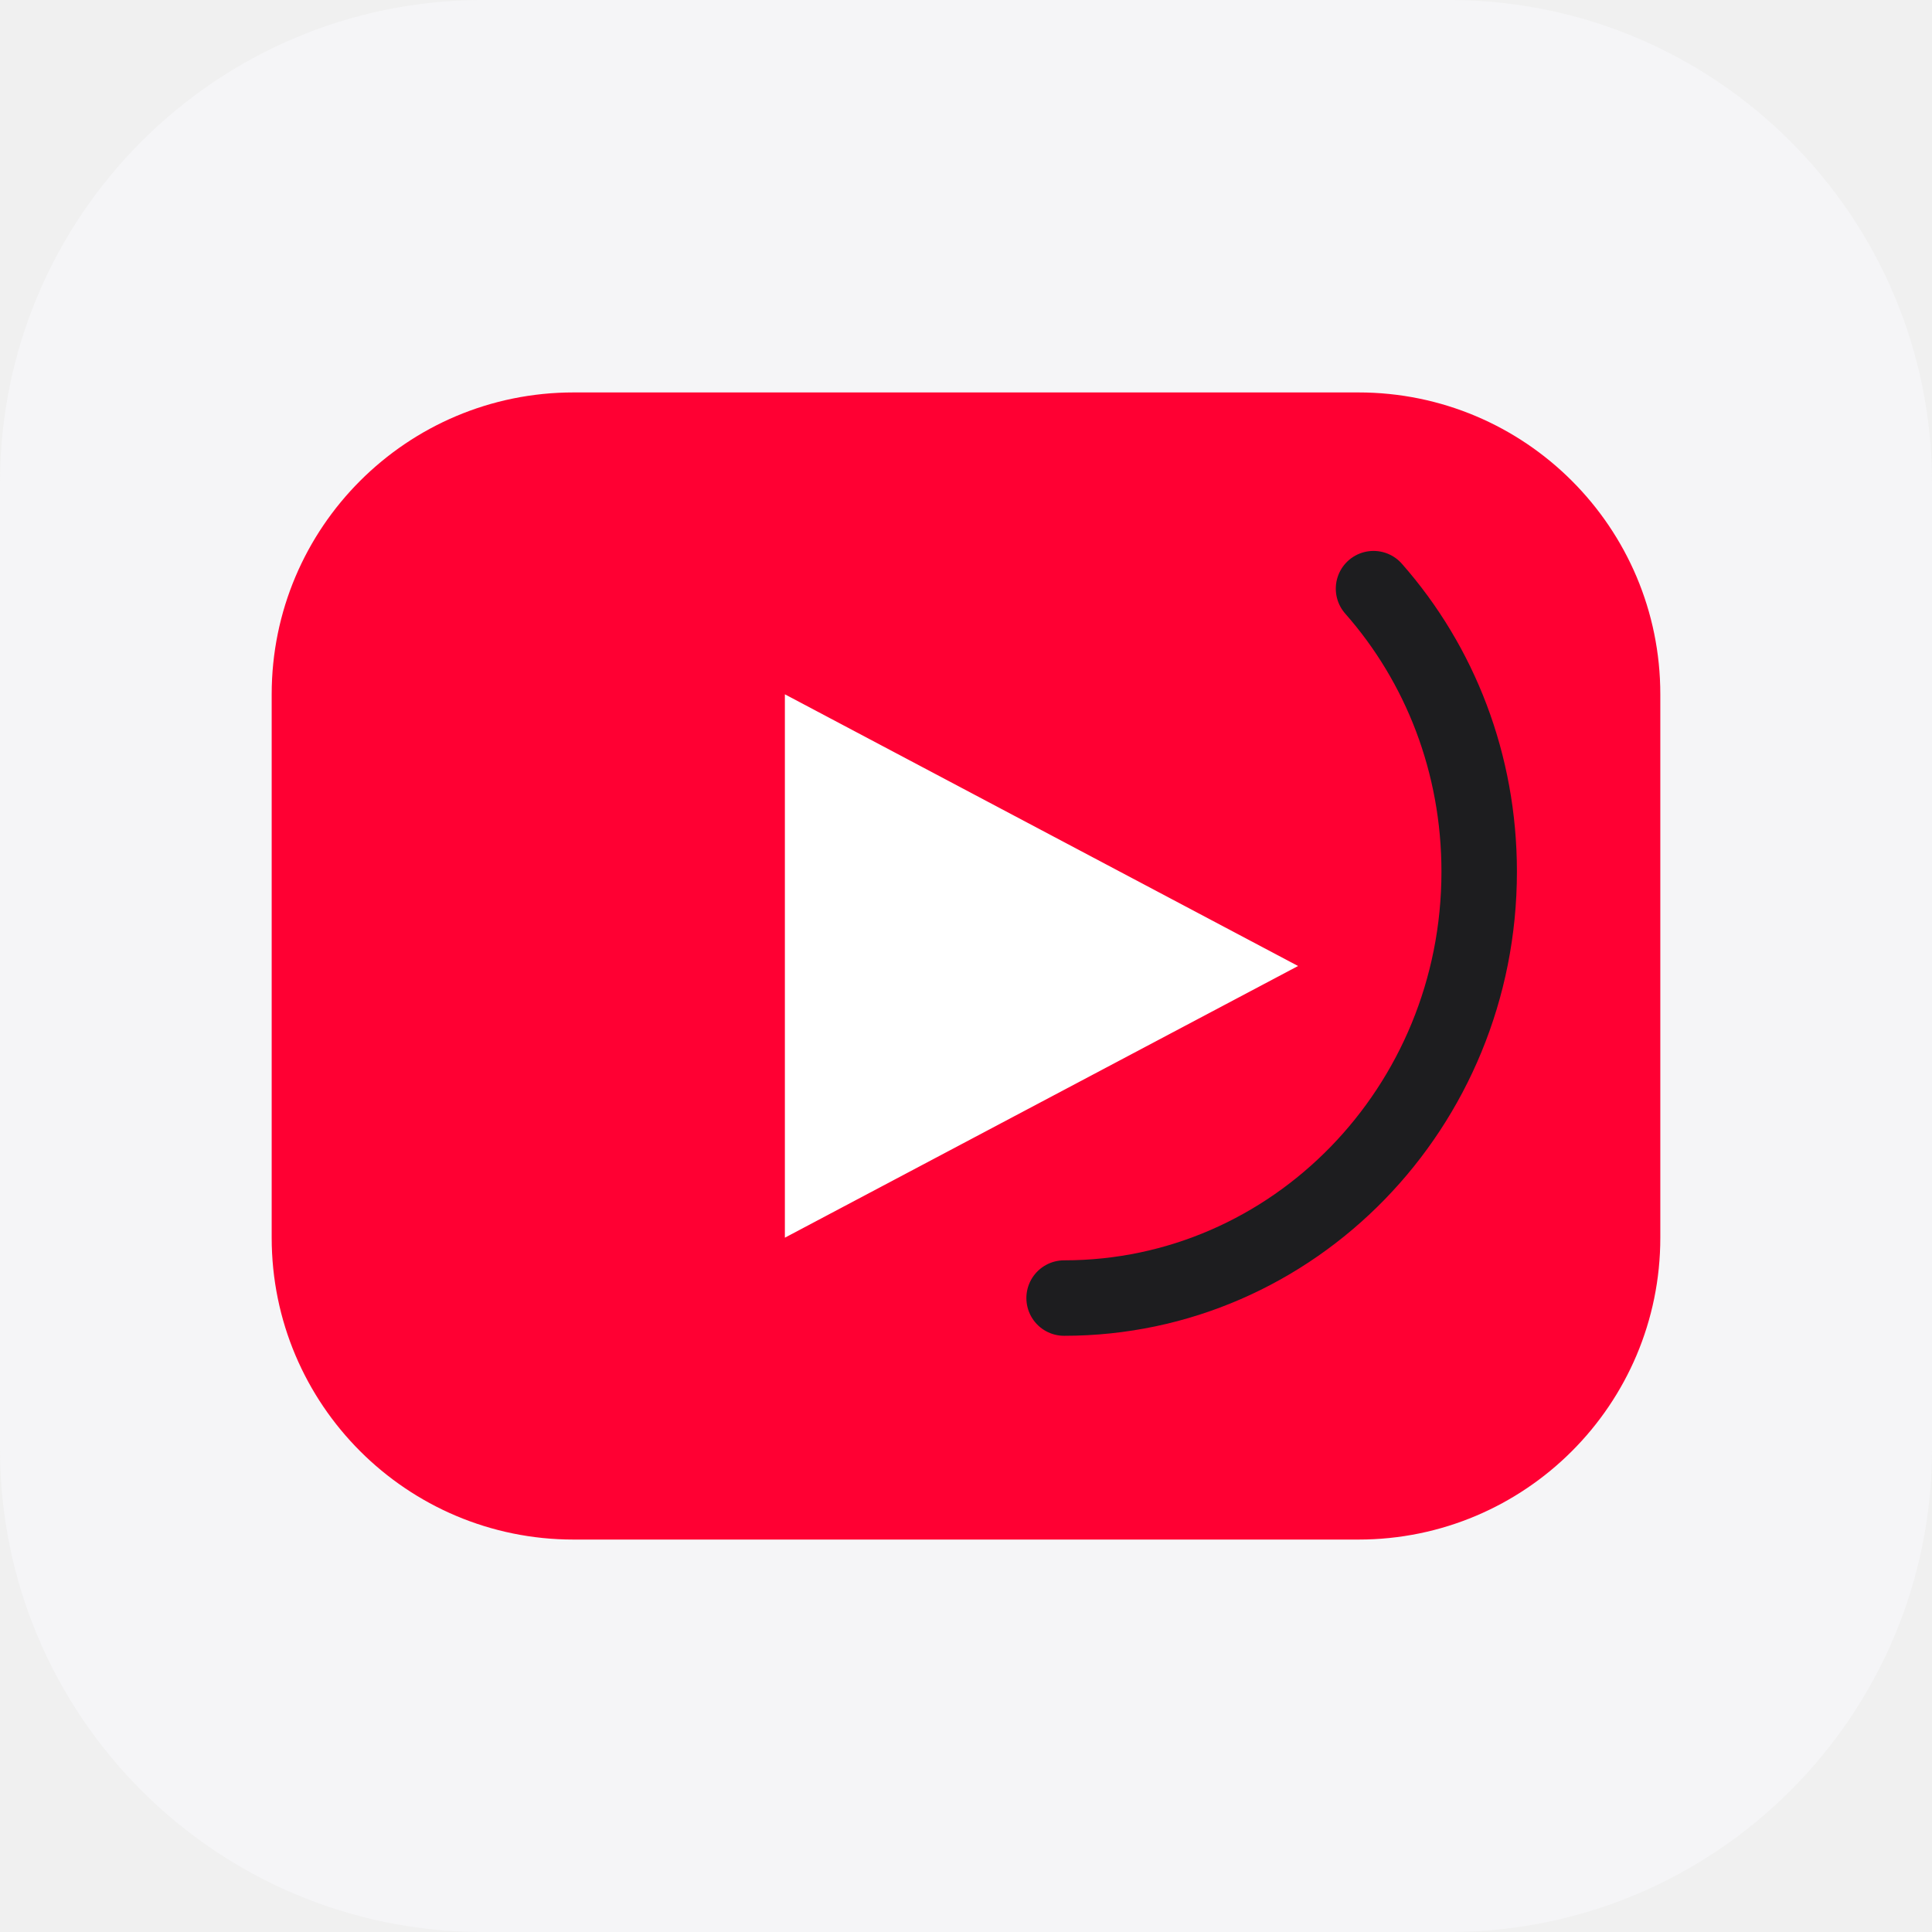
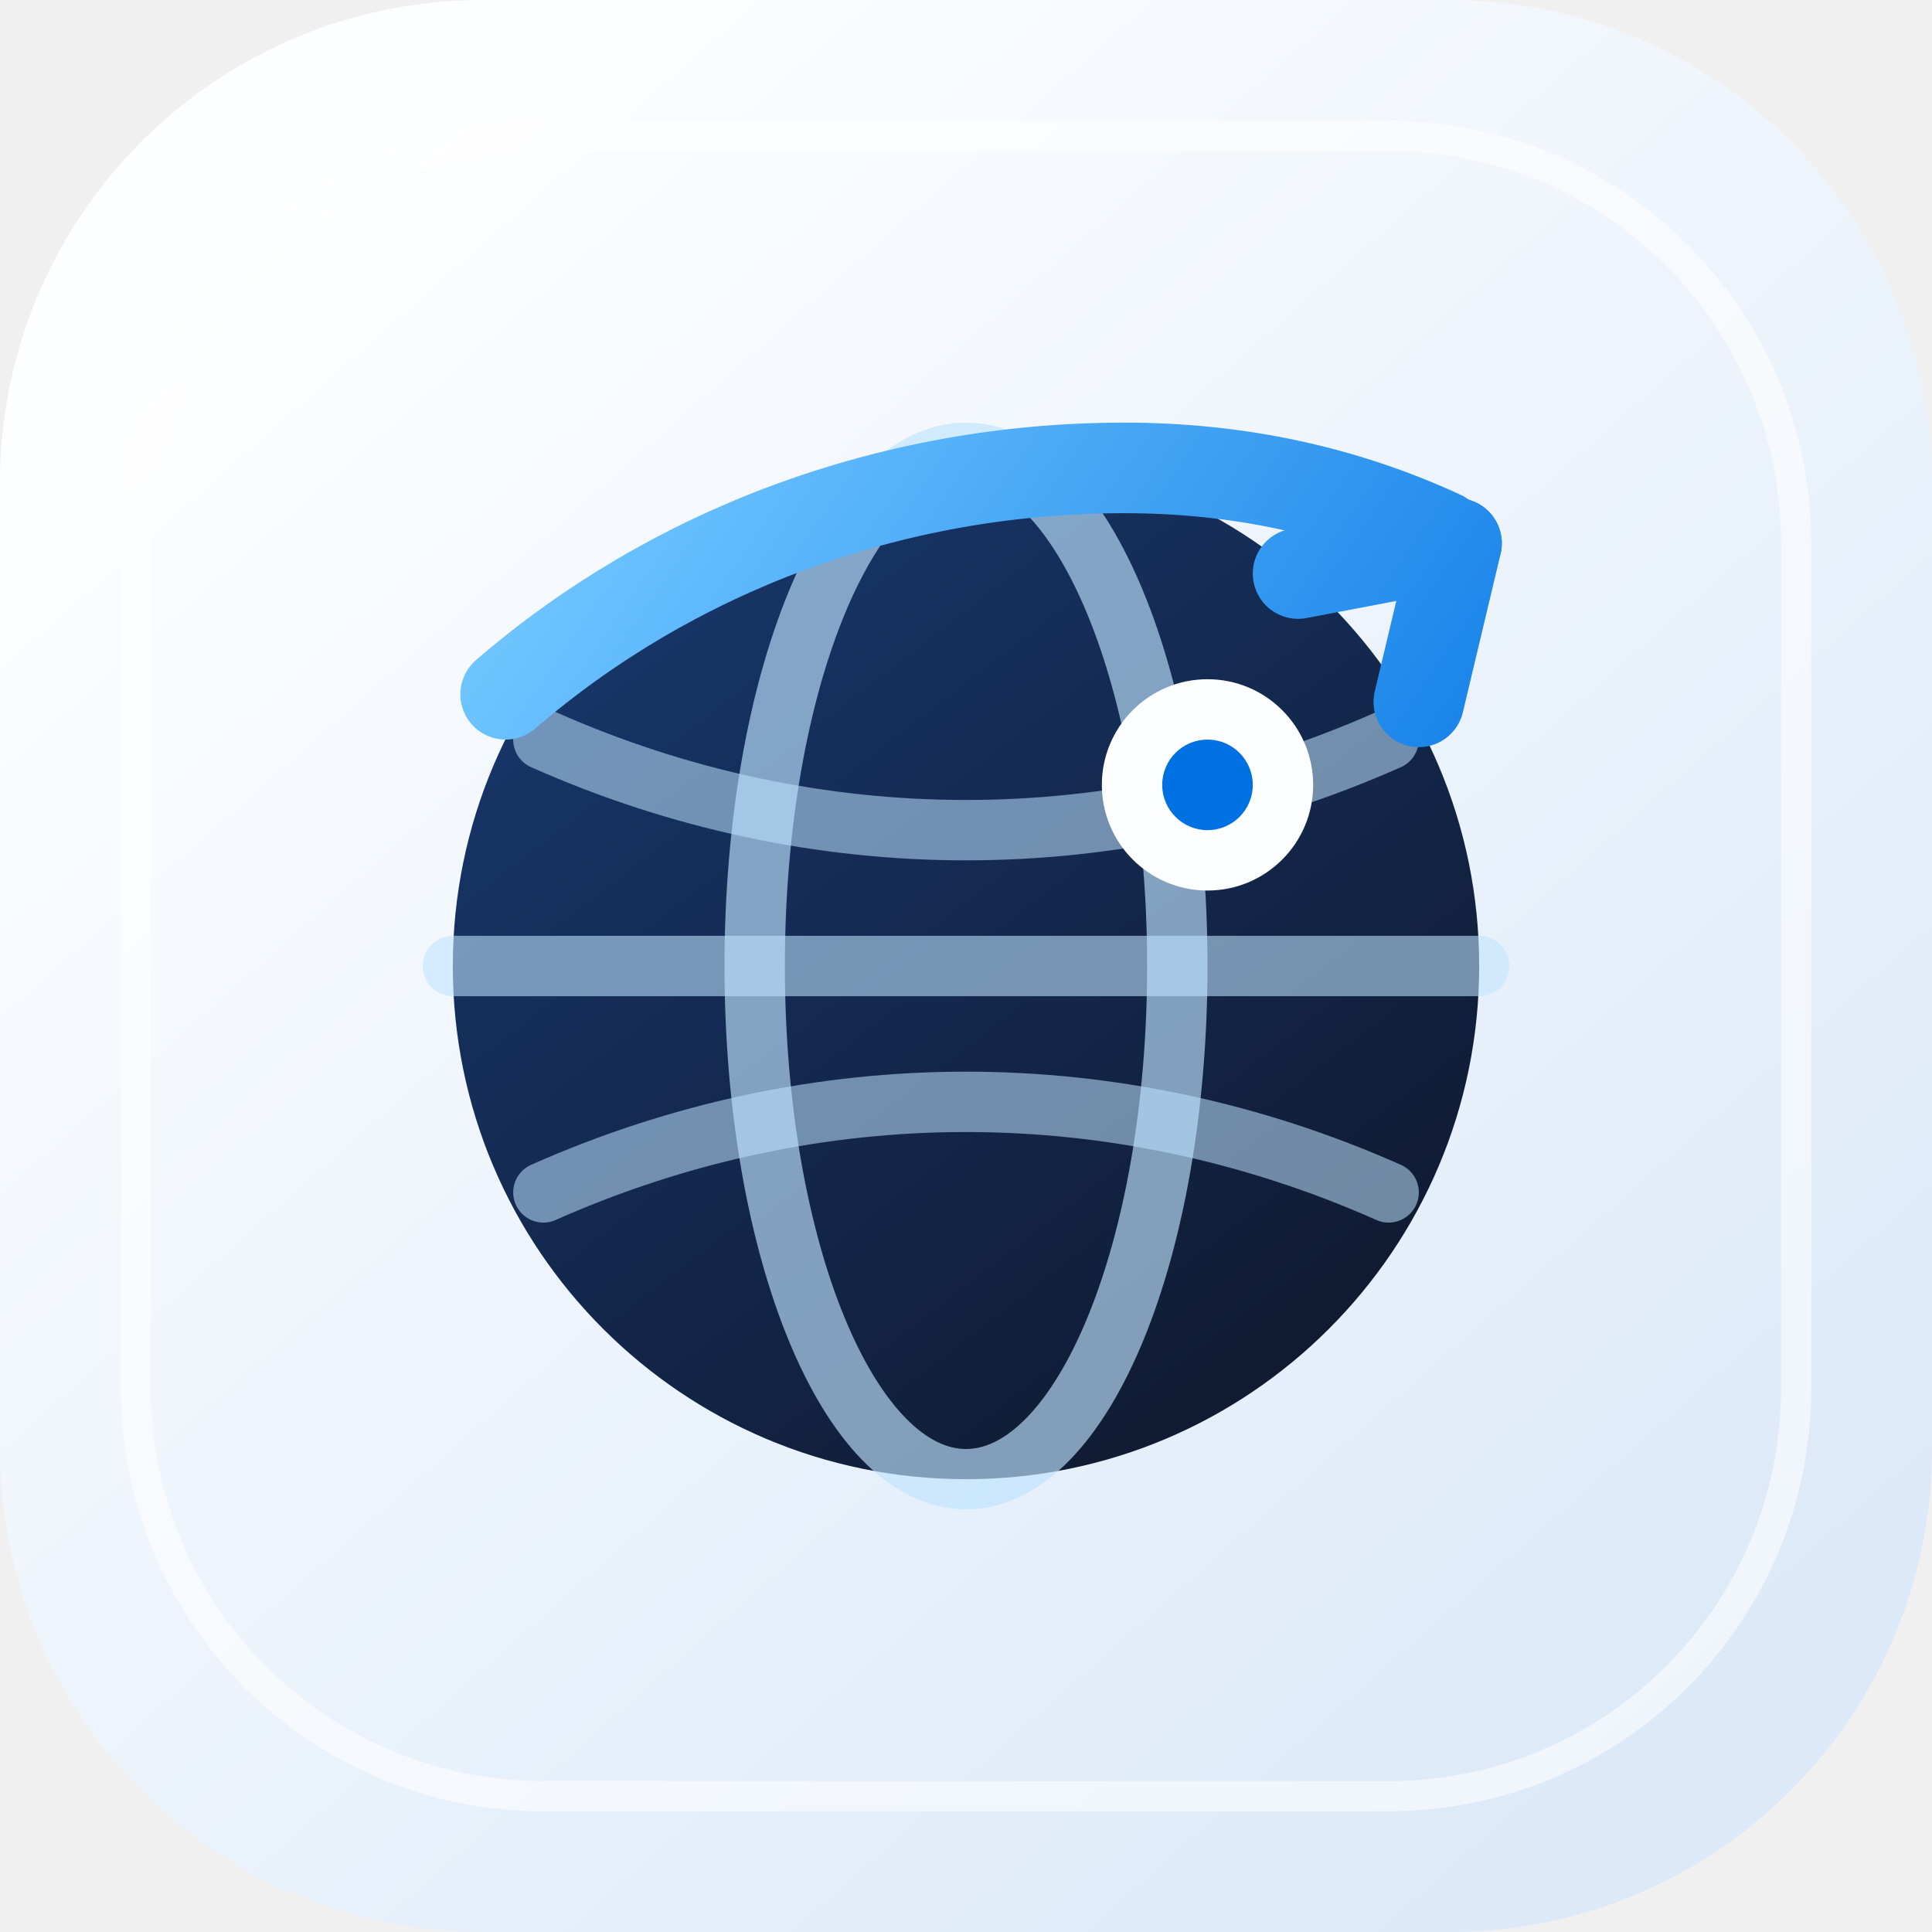
<svg xmlns="http://www.w3.org/2000/svg" width="256" height="256" viewBox="0 0 256 256" fill="none">
-   <rect width="256" height="256" rx="64" fill="#F5F5F7" />
-   <rect x="36" y="52" width="184" height="152" rx="40" fill="#FF0033" />
-   <path d="M104 92L172 128L104 164V92Z" fill="white" />
-   <path d="M182 78C190.837 88.029 196 101.193 196 115.5C196 146.704 171.376 172 141 172" stroke="#1D1D1F" stroke-width="10" stroke-linecap="round" />
+   <defs>
+     <linearGradient id="bgGradient" x1="40" y1="28" x2="220" y2="232" gradientUnits="userSpaceOnUse">
+       <stop stop-color="#FDFEFF" />
+       <stop offset="1" stop-color="#DCE9F8" />
+     </linearGradient>
+     <linearGradient id="globeGradient" x1="74" y1="56" x2="182" y2="196" gradientUnits="userSpaceOnUse">
+       <stop stop-color="#183A72" />
+       <stop offset="1" stop-color="#0F172A" />
+     </linearGradient>
+     <linearGradient id="ringGradient" x1="70" y1="76" x2="192" y2="160" gradientUnits="userSpaceOnUse">
+       <stop stop-color="#6FC5FF" />
+       <stop offset="1" stop-color="#0071E3" />
+     </linearGradient>
+   </defs>
+   <rect width="256" height="256" rx="64" fill="url(#bgGradient)" />
+   <rect x="18" y="18" width="220" height="220" rx="54" stroke="#FFFFFF" stroke-opacity="0.55" stroke-width="4" />
+   <circle cx="128" cy="128" r="68" fill="url(#globeGradient)" />
+   <ellipse cx="128" cy="128" rx="28" ry="68" stroke="#BFE3FF" stroke-opacity="0.65" stroke-width="8" />
+   <path d="M60 128H196" stroke="#BFE3FF" stroke-opacity="0.58" stroke-width="8" stroke-linecap="round" />
+   <path d="M72 98C90 106 109 110 128 110C147 110 166 106 184 98" stroke="#BFE3FF" stroke-opacity="0.55" stroke-width="8" stroke-linecap="round" />
+   <path d="M72 158C90 150 109 146 128 146C147 146 166 150 184 158" stroke="#BFE3FF" stroke-opacity="0.55" stroke-width="8" stroke-linecap="round" />
+   <path d="M67 92C89 73 118 62 149 62C164 62 178 65 191 71" stroke="url(#ringGradient)" stroke-width="12" stroke-linecap="round" />
+   <path d="M193 72L188 93" stroke="url(#ringGradient)" stroke-width="12" stroke-linecap="round" />
+   <path d="M193 72L172 76" stroke="url(#ringGradient)" stroke-width="12" stroke-linecap="round" />
+   <circle cx="160" cy="104" r="14" fill="#FDFEFF" />
+   <circle cx="160" cy="104" r="6" fill="#0071E3" />
</svg>
